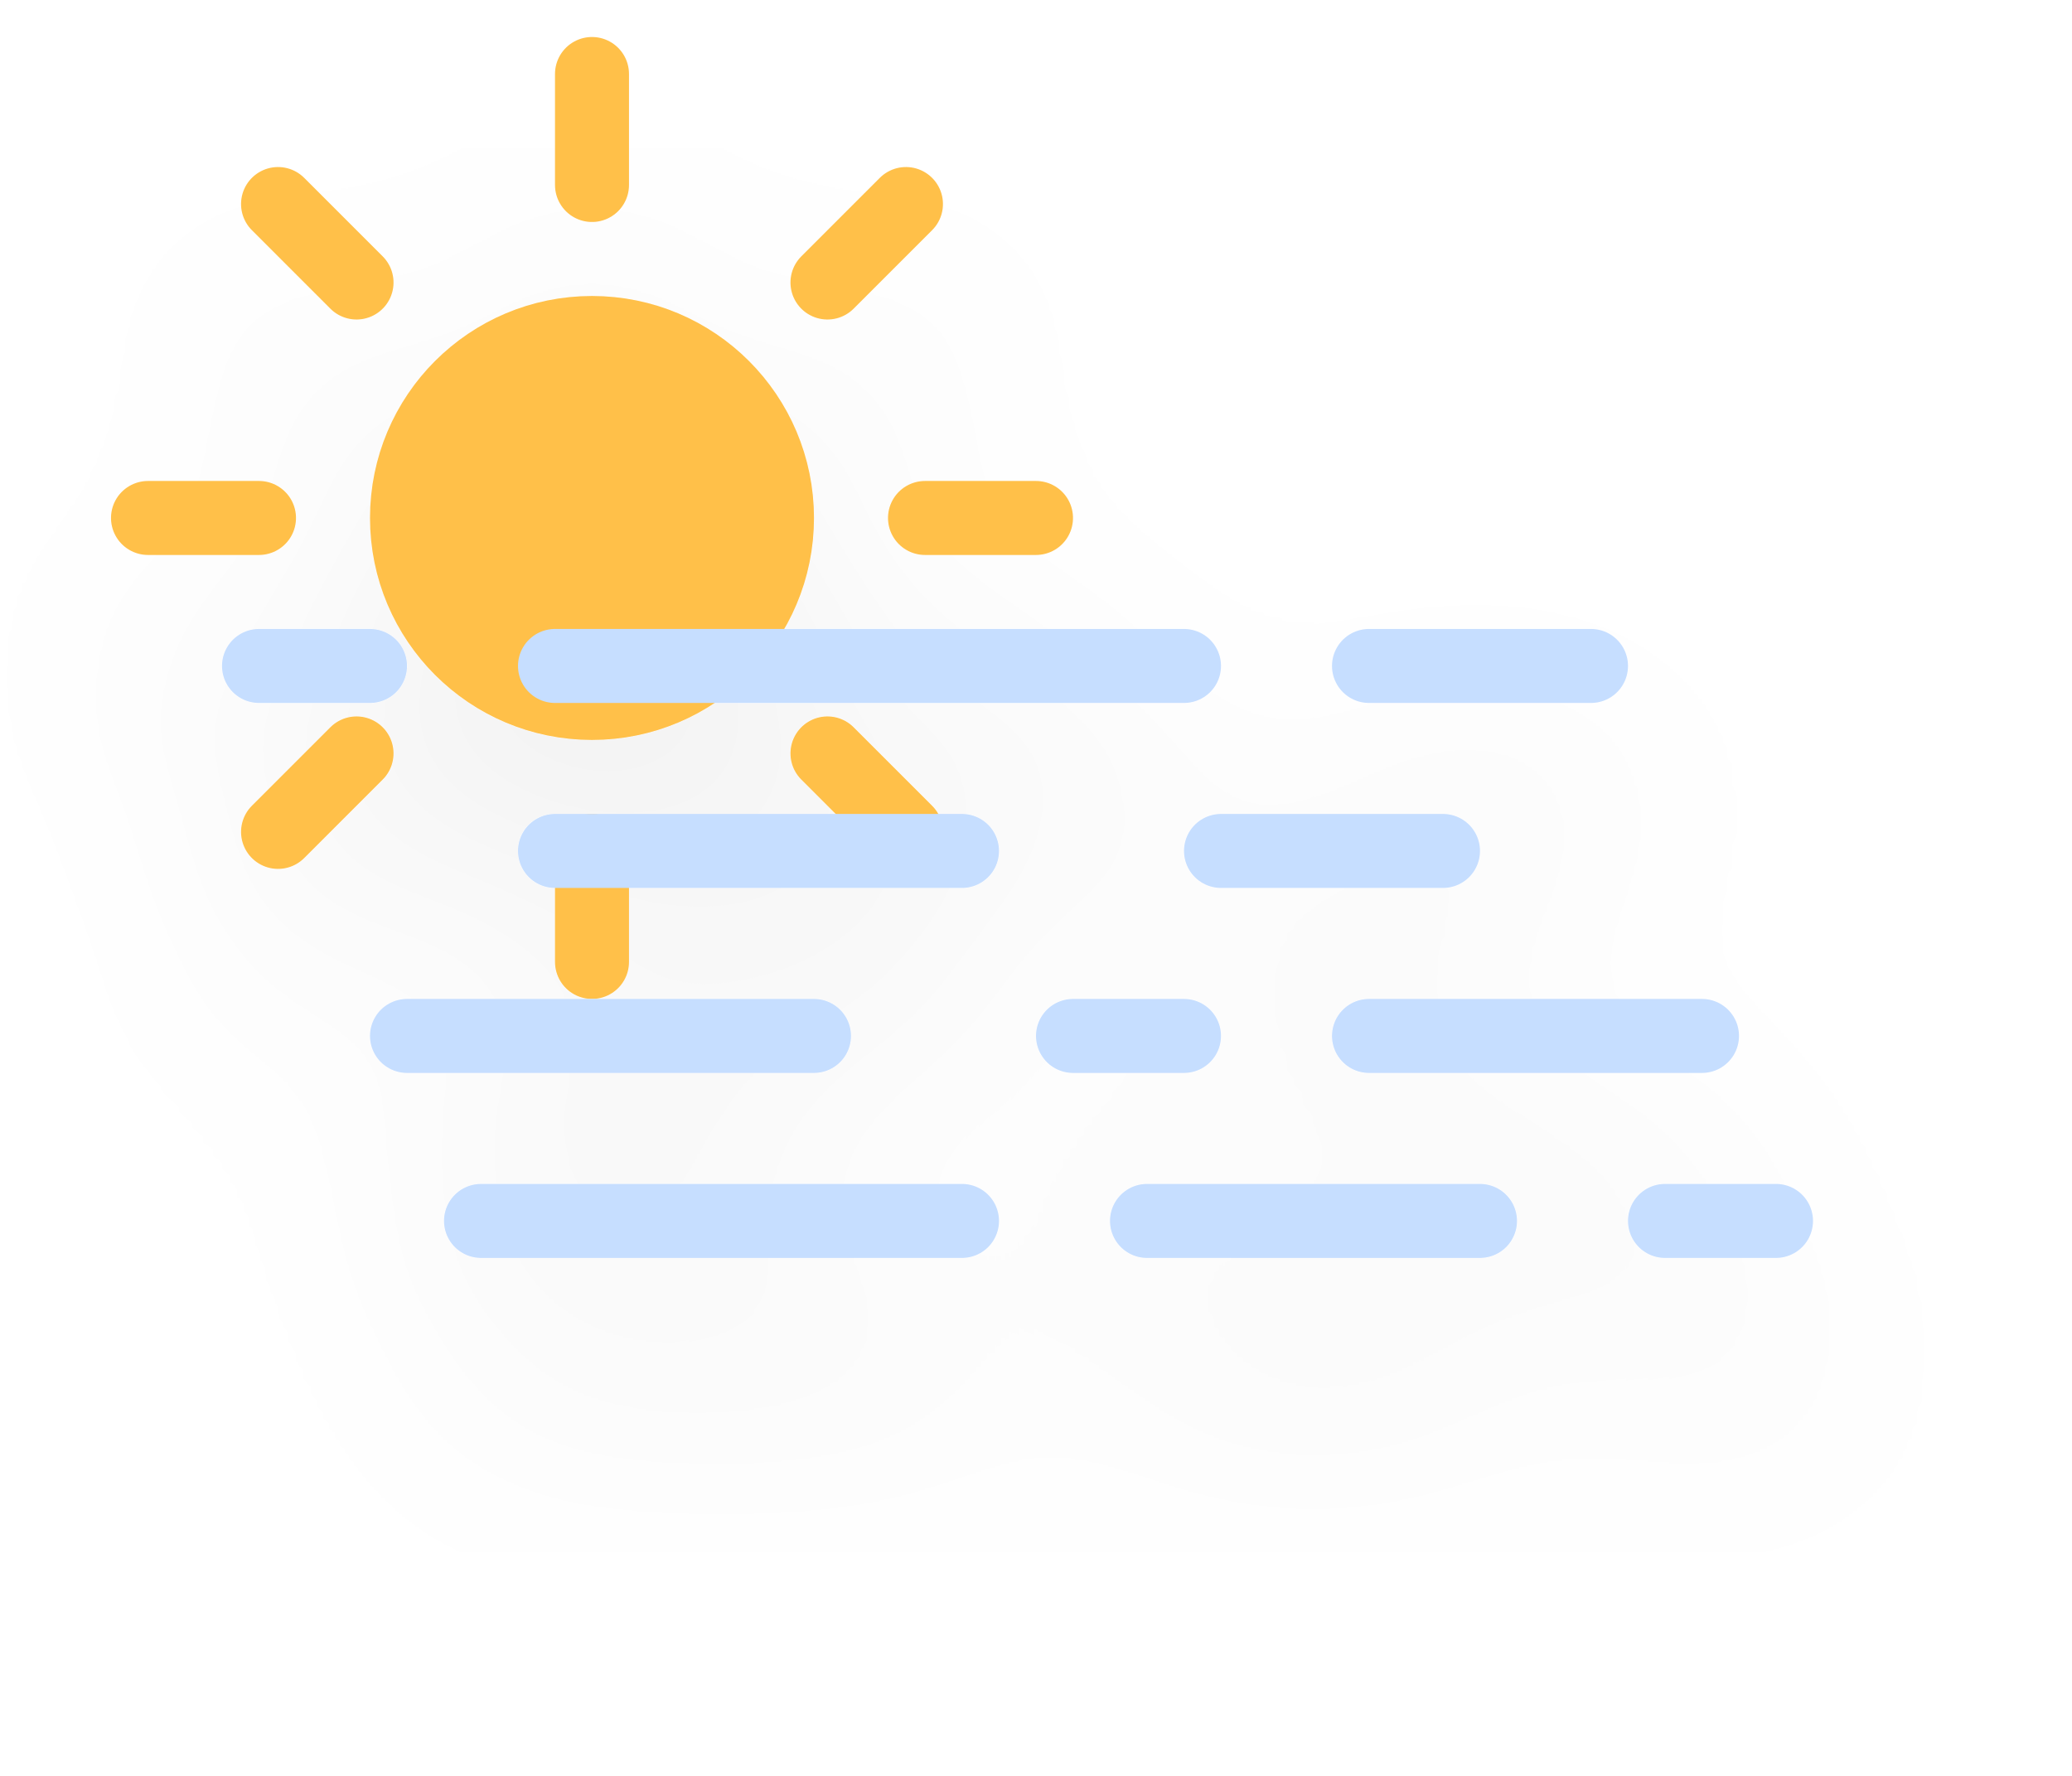
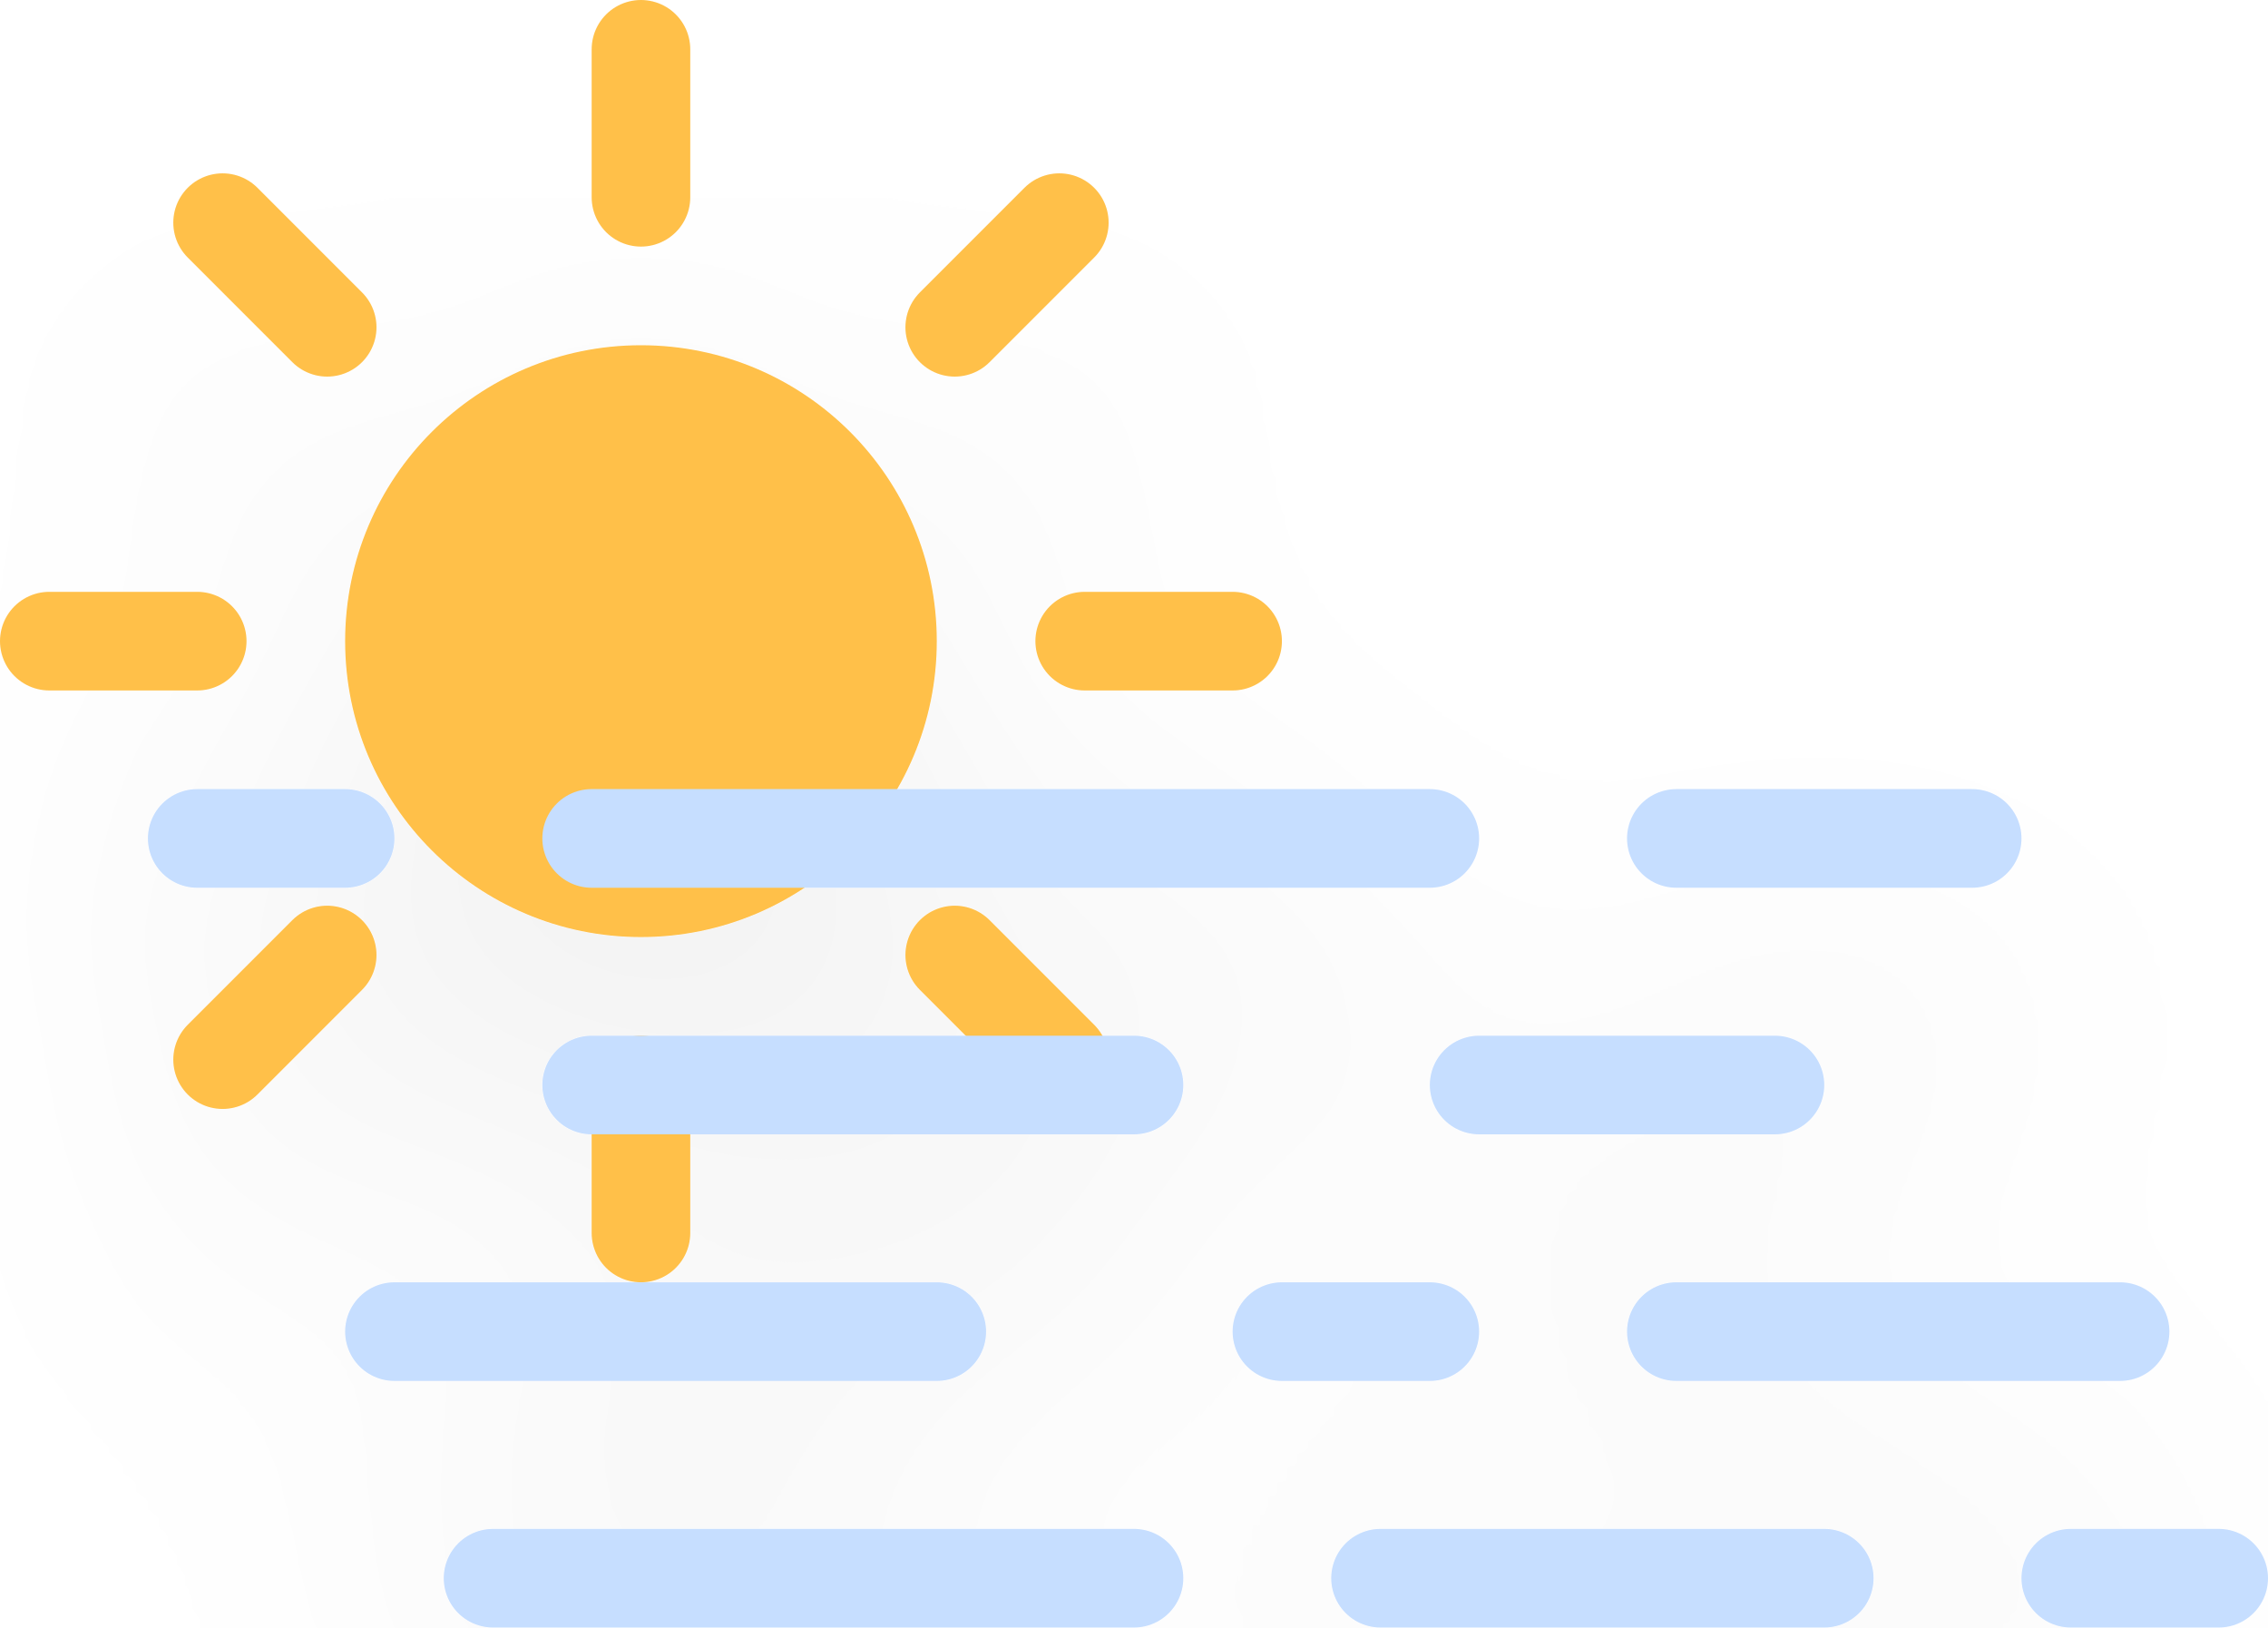
- <svg xmlns="http://www.w3.org/2000/svg" width="56" height="48" version="1.1">
+ <svg xmlns="http://www.w3.org/2000/svg" version="1.1" viewBox="3 1 46 33">
  <defs>
    <filter id="blur" x="-.207" y="-.211" width="1.403" height="1.5">
      <feGaussianBlur in="SourceAlpha" stdDeviation="3" />
      <feOffset dx="0" dy="4" result="offsetblur" />
      <feComponentTransfer>
        <feFuncA slope="0.05" type="linear" />
      </feComponentTransfer>
      <feMerge>
        <feMergeNode />
        <feMergeNode in="SourceGraphic" />
      </feMerge>
    </filter>
  </defs>
  <g transform="translate(16,-2)" filter="url(#blur)">
    <g class="am-weather-sun" transform="translate(0,16)">
      <line transform="translate(0,9)" y2="3" fill="none" stroke="#ffc04a" stroke-linecap="round" stroke-width="2" />
      <g transform="rotate(45)">
        <line transform="translate(0,9)" y2="3" fill="none" stroke="#ffc04a" stroke-linecap="round" stroke-width="2" />
      </g>
      <g transform="rotate(90)">
        <line transform="translate(0,9)" y2="3" fill="none" stroke="#ffc04a" stroke-linecap="round" stroke-width="2" />
      </g>
      <g transform="rotate(135)">
        <line transform="translate(0,9)" y2="3" fill="none" stroke="#ffc04a" stroke-linecap="round" stroke-width="2" />
      </g>
      <g transform="scale(-1)">
        <line transform="translate(0,9)" y2="3" fill="none" stroke="#ffc04a" stroke-linecap="round" stroke-width="2" />
      </g>
      <g transform="rotate(225)">
        <line transform="translate(0,9)" y2="3" fill="none" stroke="#ffc04a" stroke-linecap="round" stroke-width="2" />
      </g>
      <g transform="rotate(-90)">
        <line transform="translate(0,9)" y2="3" fill="none" stroke="#ffc04a" stroke-linecap="round" stroke-width="2" />
      </g>
      <g transform="rotate(-45)">
        <line transform="translate(0,9)" y2="3" fill="none" stroke="#ffc04a" stroke-linecap="round" stroke-width="2" />
      </g>
      <circle r="5" fill="#ffc04a" stroke="#ffc04a" stroke-width="2" />
    </g>
    <g class="am-weather-fog" transform="translate(-10,20)" fill="none" stroke="#c6deff" stroke-linecap="round" stroke-width="2">
      <line class="am-weather-fog-1" y1="0" y2="0" x1="1" x2="37" stroke-dasharray="3, 5, 17, 5, 7" />
      <line class="am-weather-fog-2" y1="5" y2="5" x1="9" x2="33" stroke-dasharray="11, 7, 15" />
      <line class="am-weather-fog-3" y1="10" y2="10" x1="5" x2="40" stroke-dasharray="11, 7, 3, 5, 9" />
      <line class="am-weather-fog-4" y1="15" y2="15" x1="7" x2="42" stroke-dasharray="13, 5, 9, 5, 3" />
    </g>
  </g>
</svg>
